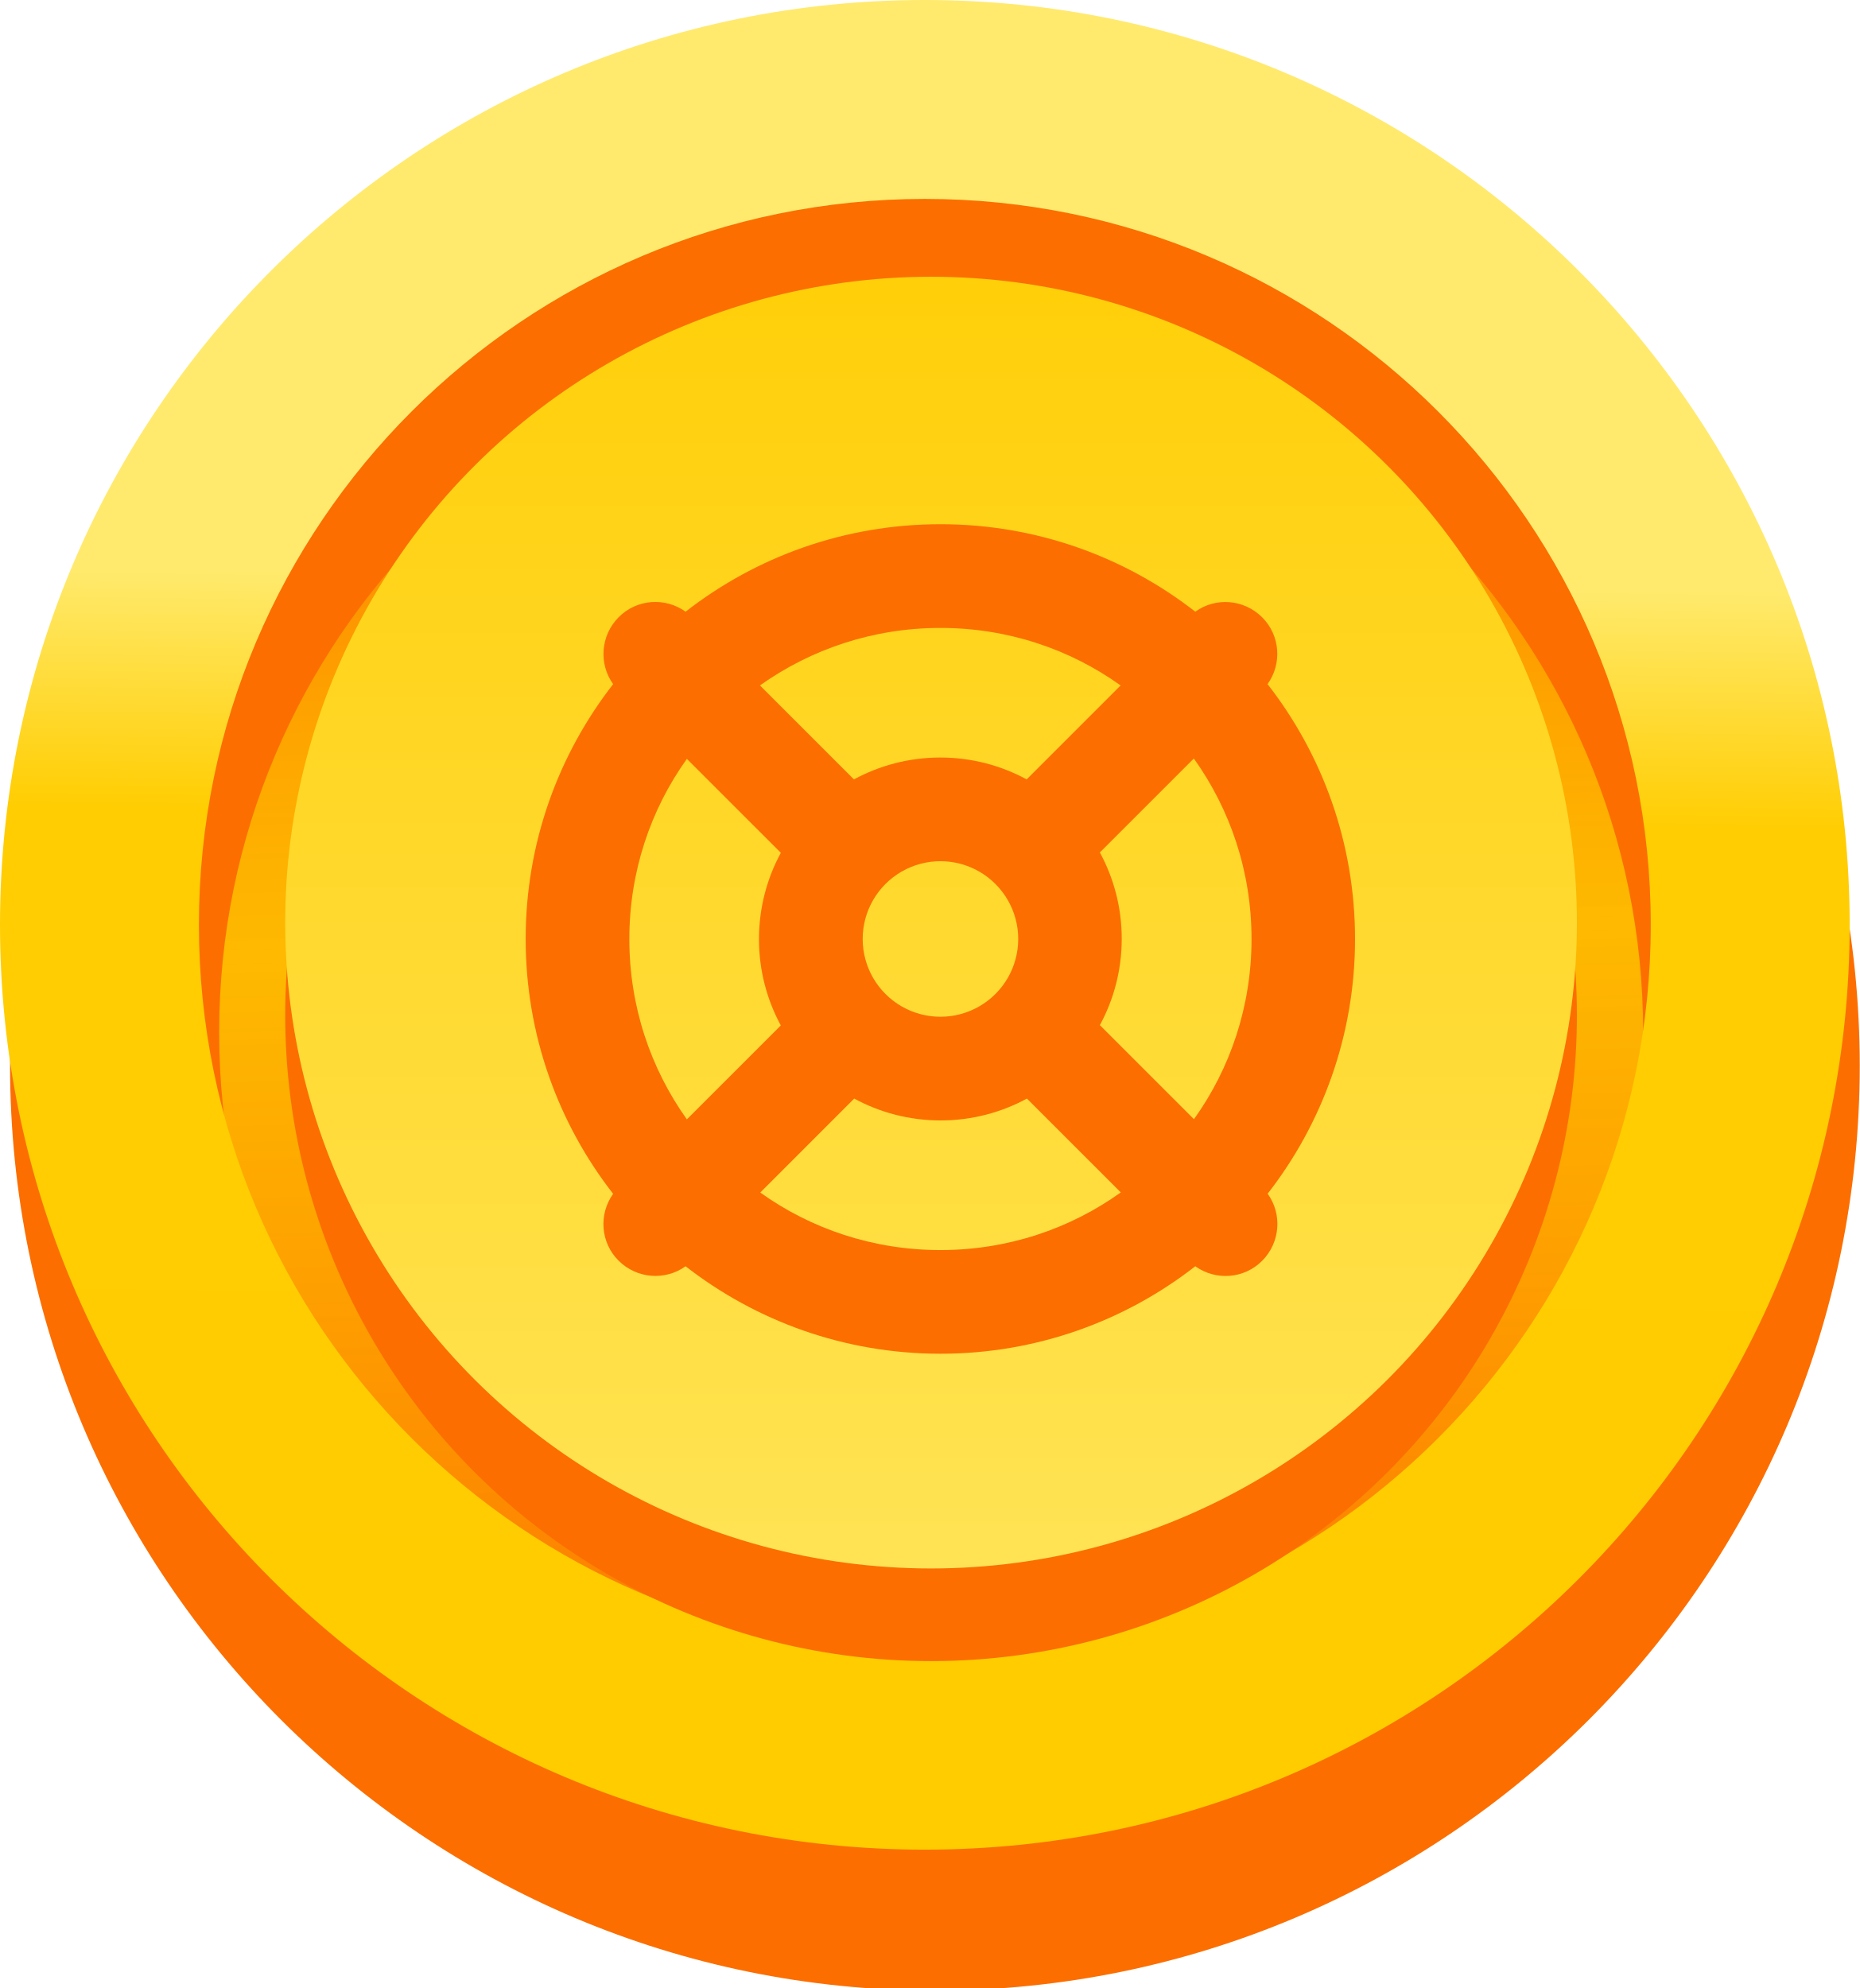
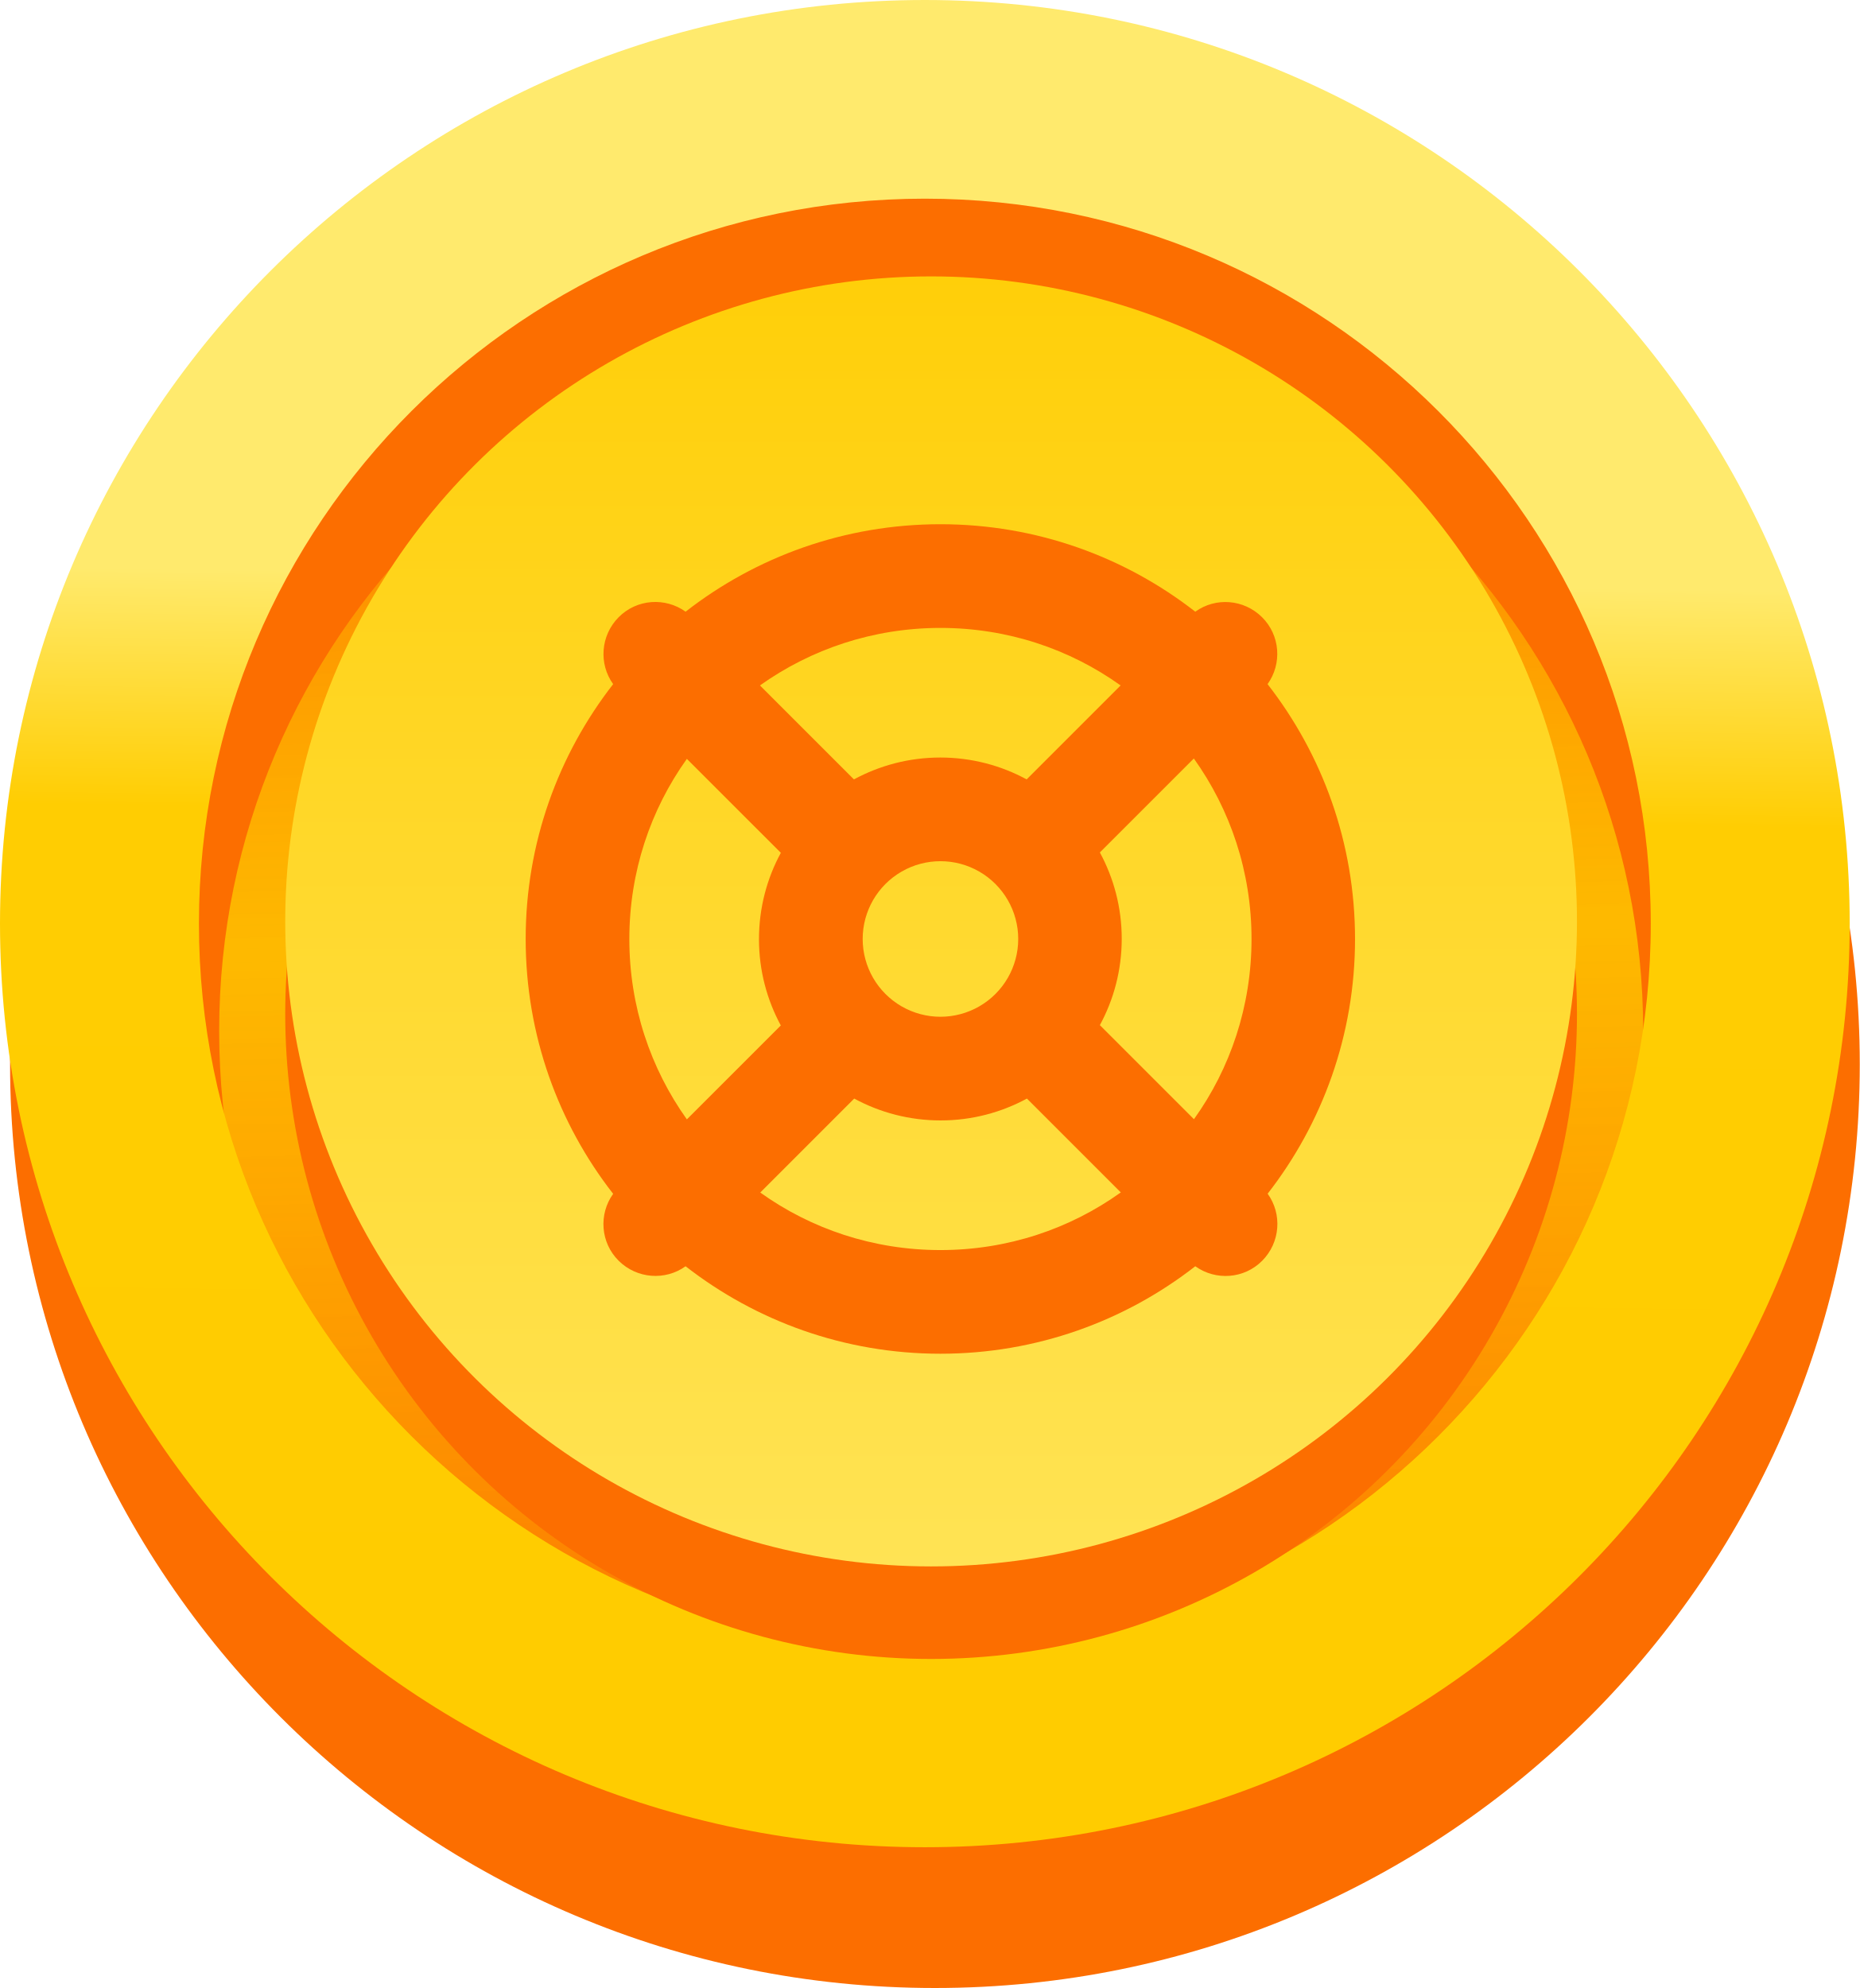
- <svg xmlns="http://www.w3.org/2000/svg" xmlns:xlink="http://www.w3.org/1999/xlink" id="Layer_1" data-name="Layer 1" width="58" height="62" viewBox="0 0 58 62">
+ <svg xmlns="http://www.w3.org/2000/svg" id="Layer_1" data-name="Layer 1" width="58" height="62" viewBox="0 0 58 62">
  <defs>
-     <linearGradient id="linear-gradient" x1="20.923" y1="44.873" x2="20.923" y2="-4.755" gradientUnits="userSpaceOnUse">
-       <stop offset="0" stop-color="#ffea6d" />
-       <stop offset=".833" stop-color="#ffcd02" />
-       <stop offset="1" stop-color="#fc0" />
-     </linearGradient>
-     <symbol id="New_Symbol" data-name="New Symbol" viewBox="0 0 41.793 44.733">
-       <g>
-         <use width="41.793" height="44.733" xlink:href="#button_gui" />
-         <g>
-           <path d="M8.354,30.072c-2.593-4.49-2.593-10.023,0-14.514,2.593-4.49,7.384-7.257,12.569-7.257s9.977,2.766,12.569,7.257,2.593,10.023,0,14.514-7.384,7.257-12.569,7.257-9.977-2.766-12.569-7.257ZM20.923,24.63c-1.002,0-1.814-.812-1.814-1.814s.812-1.814,1.814-1.814,1.814.812,1.814,1.814-.812,1.814-1.814,1.814Z" fill="#fc6e00" />
-           <path d="M8.354,27.99c-2.593-4.49-2.593-10.023,0-14.514s7.384-7.257,12.569-7.257,9.977,2.766,12.569,7.257,2.593,10.023,0,14.514-7.384,7.257-12.569,7.257-9.977-2.766-12.569-7.257Z" fill="url(#linear-gradient)" />
-         </g>
-       </g>
-     </symbol>
-     <linearGradient id="linear-gradient-2" x1="21.244" y1="39.677" x2="20.399" y2="5.016" gradientUnits="userSpaceOnUse">
+     <linearGradient id="linear-gradient" x1="29.482" y1="54.992" x2="28.31" y2="6.953" gradientUnits="userSpaceOnUse">
      <stop offset="0" stop-color="#fc6e00" />
      <stop offset=".536" stop-color="#fc0" stop-opacity=".8" />
      <stop offset=".911" stop-color="#fc7800" />
      <stop offset="1" stop-color="#fc7e00" />
    </linearGradient>
-     <linearGradient id="linear-gradient-3" x1="21.026" y1="3.036" x2="20.519" y2="40.064" gradientUnits="userSpaceOnUse">
+     <linearGradient id="linear-gradient-2" x1="29.18" y1="4.208" x2="28.477" y2="55.529" gradientUnits="userSpaceOnUse">
      <stop offset=".27" stop-color="#ffea6d" />
      <stop offset=".414" stop-color="#ffcd02" />
      <stop offset="1" stop-color="#fc0" />
    </linearGradient>
-     <symbol id="button_gui" viewBox="0 0 41.793 44.733">
-       <g>
-         <circle cx="21.009" cy="23.95" r="20.783" fill="#fc6e00" />
-         <circle cx="20.783" cy="20.783" r="17.651" fill="url(#linear-gradient-2)" />
-         <path d="M20.925,4.361C10.521,4.361,2.086,12.796,2.086,23.2s8.434,18.839,18.839,18.839,18.839-8.434,18.839-18.839S31.33,4.361,20.925,4.361ZM20.925,39.2c-8.836,0-16-7.163-16-16s7.163-16,16-16,16,7.163,16,16-7.163,16-16,16Z" fill="#fc6e00" />
-         <path d="M20.783,0C9.305,0,0,9.305,0,20.783s9.305,20.783,20.783,20.783,20.783-9.305,20.783-20.783S32.261,0,20.783,0ZM20.783,37.096c-9.009,0-16.313-7.304-16.313-16.313S11.774,4.47,20.783,4.47s16.313,7.304,16.313,16.313-7.304,16.313-16.313,16.313Z" fill="url(#linear-gradient-3)" />
-       </g>
-     </symbol>
+     <linearGradient id="linear-gradient-3" x1="29.037" y1="62.194" x2="29.037" y2="-6.59" gradientUnits="userSpaceOnUse">
+       <stop offset="0" stop-color="#ffea6d" />
+       <stop offset=".833" stop-color="#ffcd02" />
+       <stop offset="1" stop-color="#fc0" />
+     </linearGradient>
  </defs>
-   <use width="41.793" height="44.733" transform="scale(1.3878)" xlink:href="#New_Symbol" />
+   <g>
+     <g>
+       <ellipse cx="29.157" cy="33.195" rx="28.843" ry="28.805" fill="#fc6e00" />
+       <ellipse cx="28.843" cy="28.805" rx="24.496" ry="24.464" fill="url(#linear-gradient)" />
+       <path d="M29.04,6.045C14.601,6.045,2.896,17.735,2.896,32.155s11.706,26.111,26.145,26.111,26.145-11.69,26.145-26.111S43.48,6.045,29.04,6.045ZM29.04,54.331c-12.263,0-22.205-9.928-22.205-22.176S16.777,9.98,29.04,9.98s22.205,9.928,22.205,22.176-9.941,22.176-22.205,22.176Z" fill="#fc6e00" />
+       <path d="M28.843,0C12.914,0,0,12.896,0,28.805s12.914,28.805,28.843,28.805,28.843-12.896,28.843-28.805S44.773,0,28.843,0ZM28.843,51.415c-12.503,0-22.639-10.123-22.639-22.61S16.34,6.196,28.843,6.196s22.639,10.123,22.639,22.61-10.136,22.61-22.639,22.61Z" fill="url(#linear-gradient-2)" />
+     </g>
+     <g>
+       <path d="M11.594,41.68c-3.598-6.224-3.598-13.892,0-20.116,3.598-6.224,10.247-10.058,17.444-10.058s13.846,3.834,17.444,10.058c3.598,6.224,3.598,13.892,0,20.116-3.598,6.224-10.247,10.058-17.444,10.058s-13.846-3.834-17.444-10.058ZM29.037,34.136c-1.391,0-2.517-1.126-2.517-2.514s1.126-2.514,2.517-2.514,2.517,1.126,2.517,2.514-1.126,2.514-2.517,2.514Z" fill="#fc6e00" />
+       <path d="M11.594,38.794c-3.598-6.224-3.598-13.892,0-20.116,3.598-6.224,10.247-10.058,17.444-10.058s13.846,3.834,17.444,10.058c3.598,6.224,3.598,13.892,0,20.116s-10.247,10.058-17.444,10.058-13.846-3.834-17.444-10.058Z" fill="url(#linear-gradient-3)" />
+     </g>
+   </g>
  <path d="M39.536,37.232c.454.632.394,1.516-.172,2.087s-1.455.626-2.087.172c-2.192,1.708-4.952,2.728-7.948,2.728s-5.756-1.021-7.948-2.728c-.632.454-1.516.394-2.087-.172s-.626-1.455-.172-2.087c-1.708-2.192-2.728-4.952-2.728-7.948s1.021-5.755,2.728-7.948c-.454-.632-.394-1.516.172-2.087s1.455-.627,2.087-.172c2.192-1.708,4.952-2.728,7.948-2.728s5.756,1.02,7.948,2.728c.632-.455,1.511-.394,2.082.172s.626,1.455.172,2.087c1.708,2.193,2.728,4.952,2.728,7.948s-1.021,5.756-2.728,7.948h.005ZM24.352,31.983c-.435-.804-.682-1.718-.682-2.693s.248-1.895.682-2.693l-2.931-2.93c-1.132,1.581-1.794,3.522-1.794,5.619s.662,4.037,1.794,5.624l2.931-2.93v.005ZM29.329,19.583c-2.097,0-4.037.662-5.629,1.794l2.931,2.93c.803-.434,1.718-.682,2.693-.682s1.895.248,2.694.682l2.93-2.93c-1.582-1.132-3.521-1.794-5.619-1.794ZM34.958,37.192l-2.931-2.931c-.803.435-1.718.682-2.693.682s-1.895-.248-2.694-.682l-2.93,2.931c1.582,1.132,3.521,1.794,5.619,1.794s4.037-.662,5.619-1.794h.01ZM28.117,31.385c.75.433,1.674.433,2.425,0,.75-.433,1.213-1.234,1.213-2.101s-.463-1.667-1.213-2.101c-.75-.433-1.674-.433-2.425,0-.75.433-1.213,1.234-1.213,2.101s.463,1.667,1.213,2.101ZM37.237,34.903c1.132-1.582,1.794-3.522,1.794-5.619s-.662-4.037-1.799-5.629l-2.931,2.93c.435.804.682,1.718.682,2.693s-.248,1.895-.682,2.693l2.931,2.93h.005Z" fill="#fc6e00" />
</svg>
